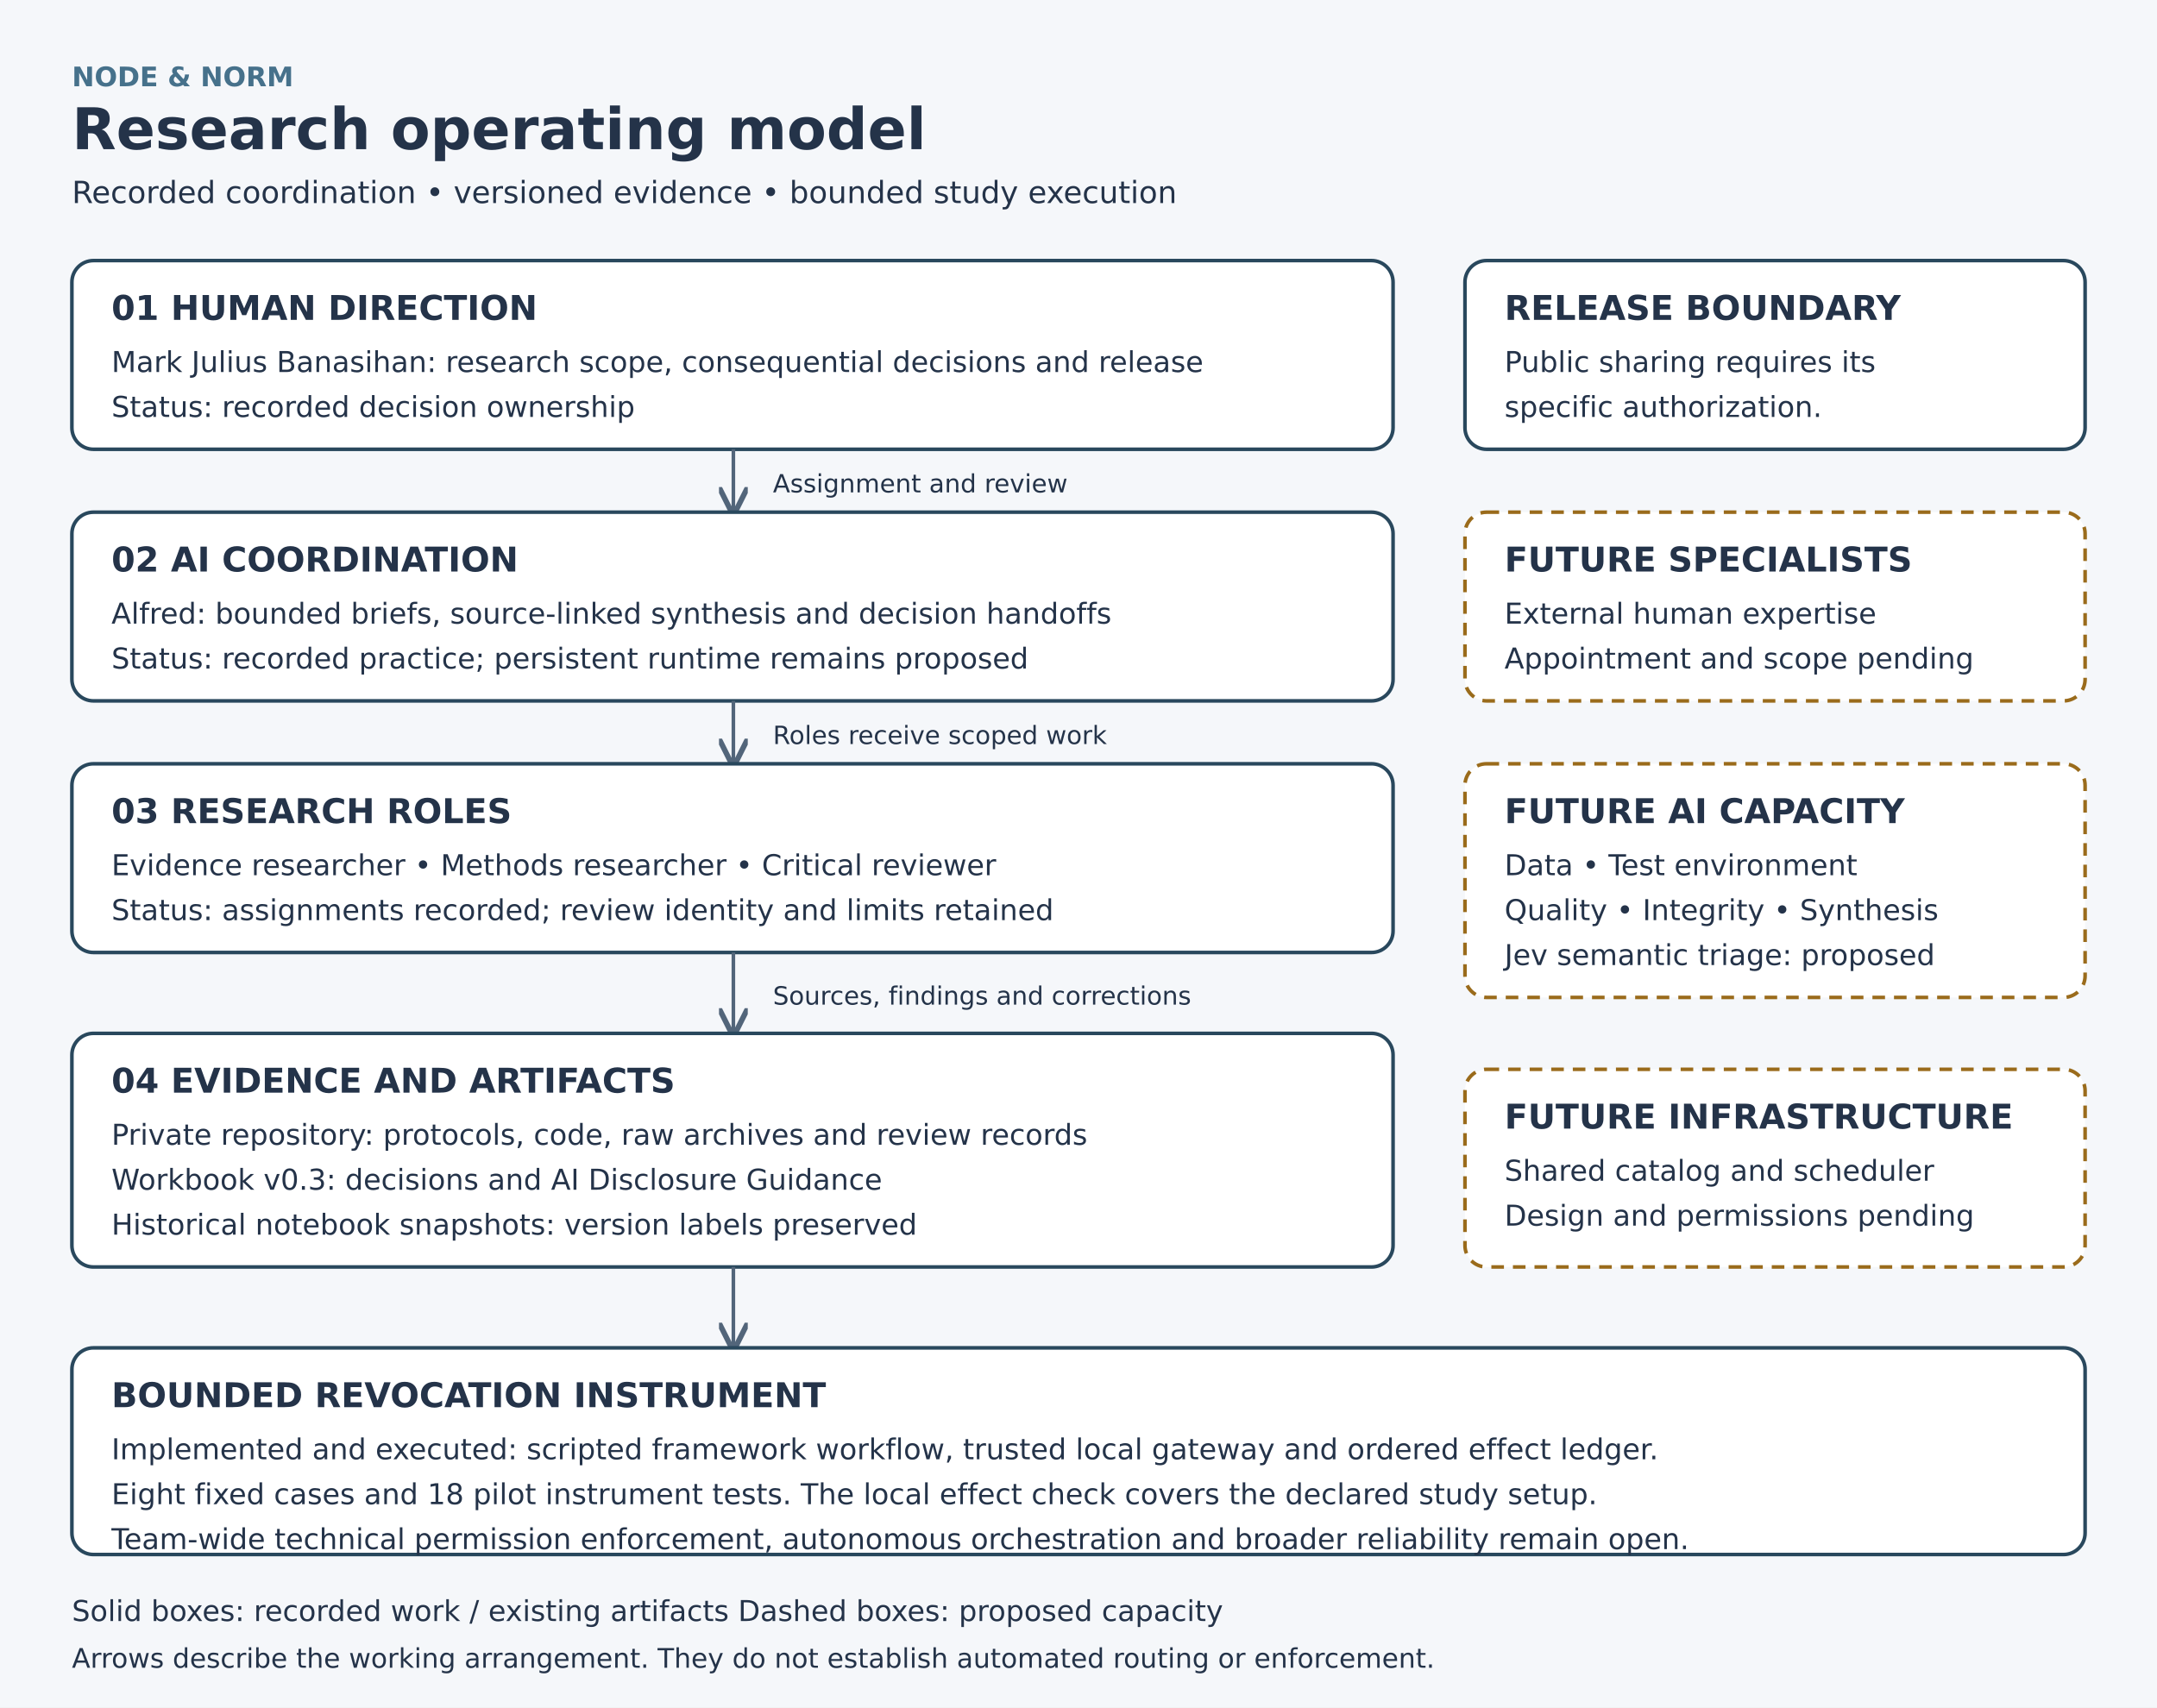
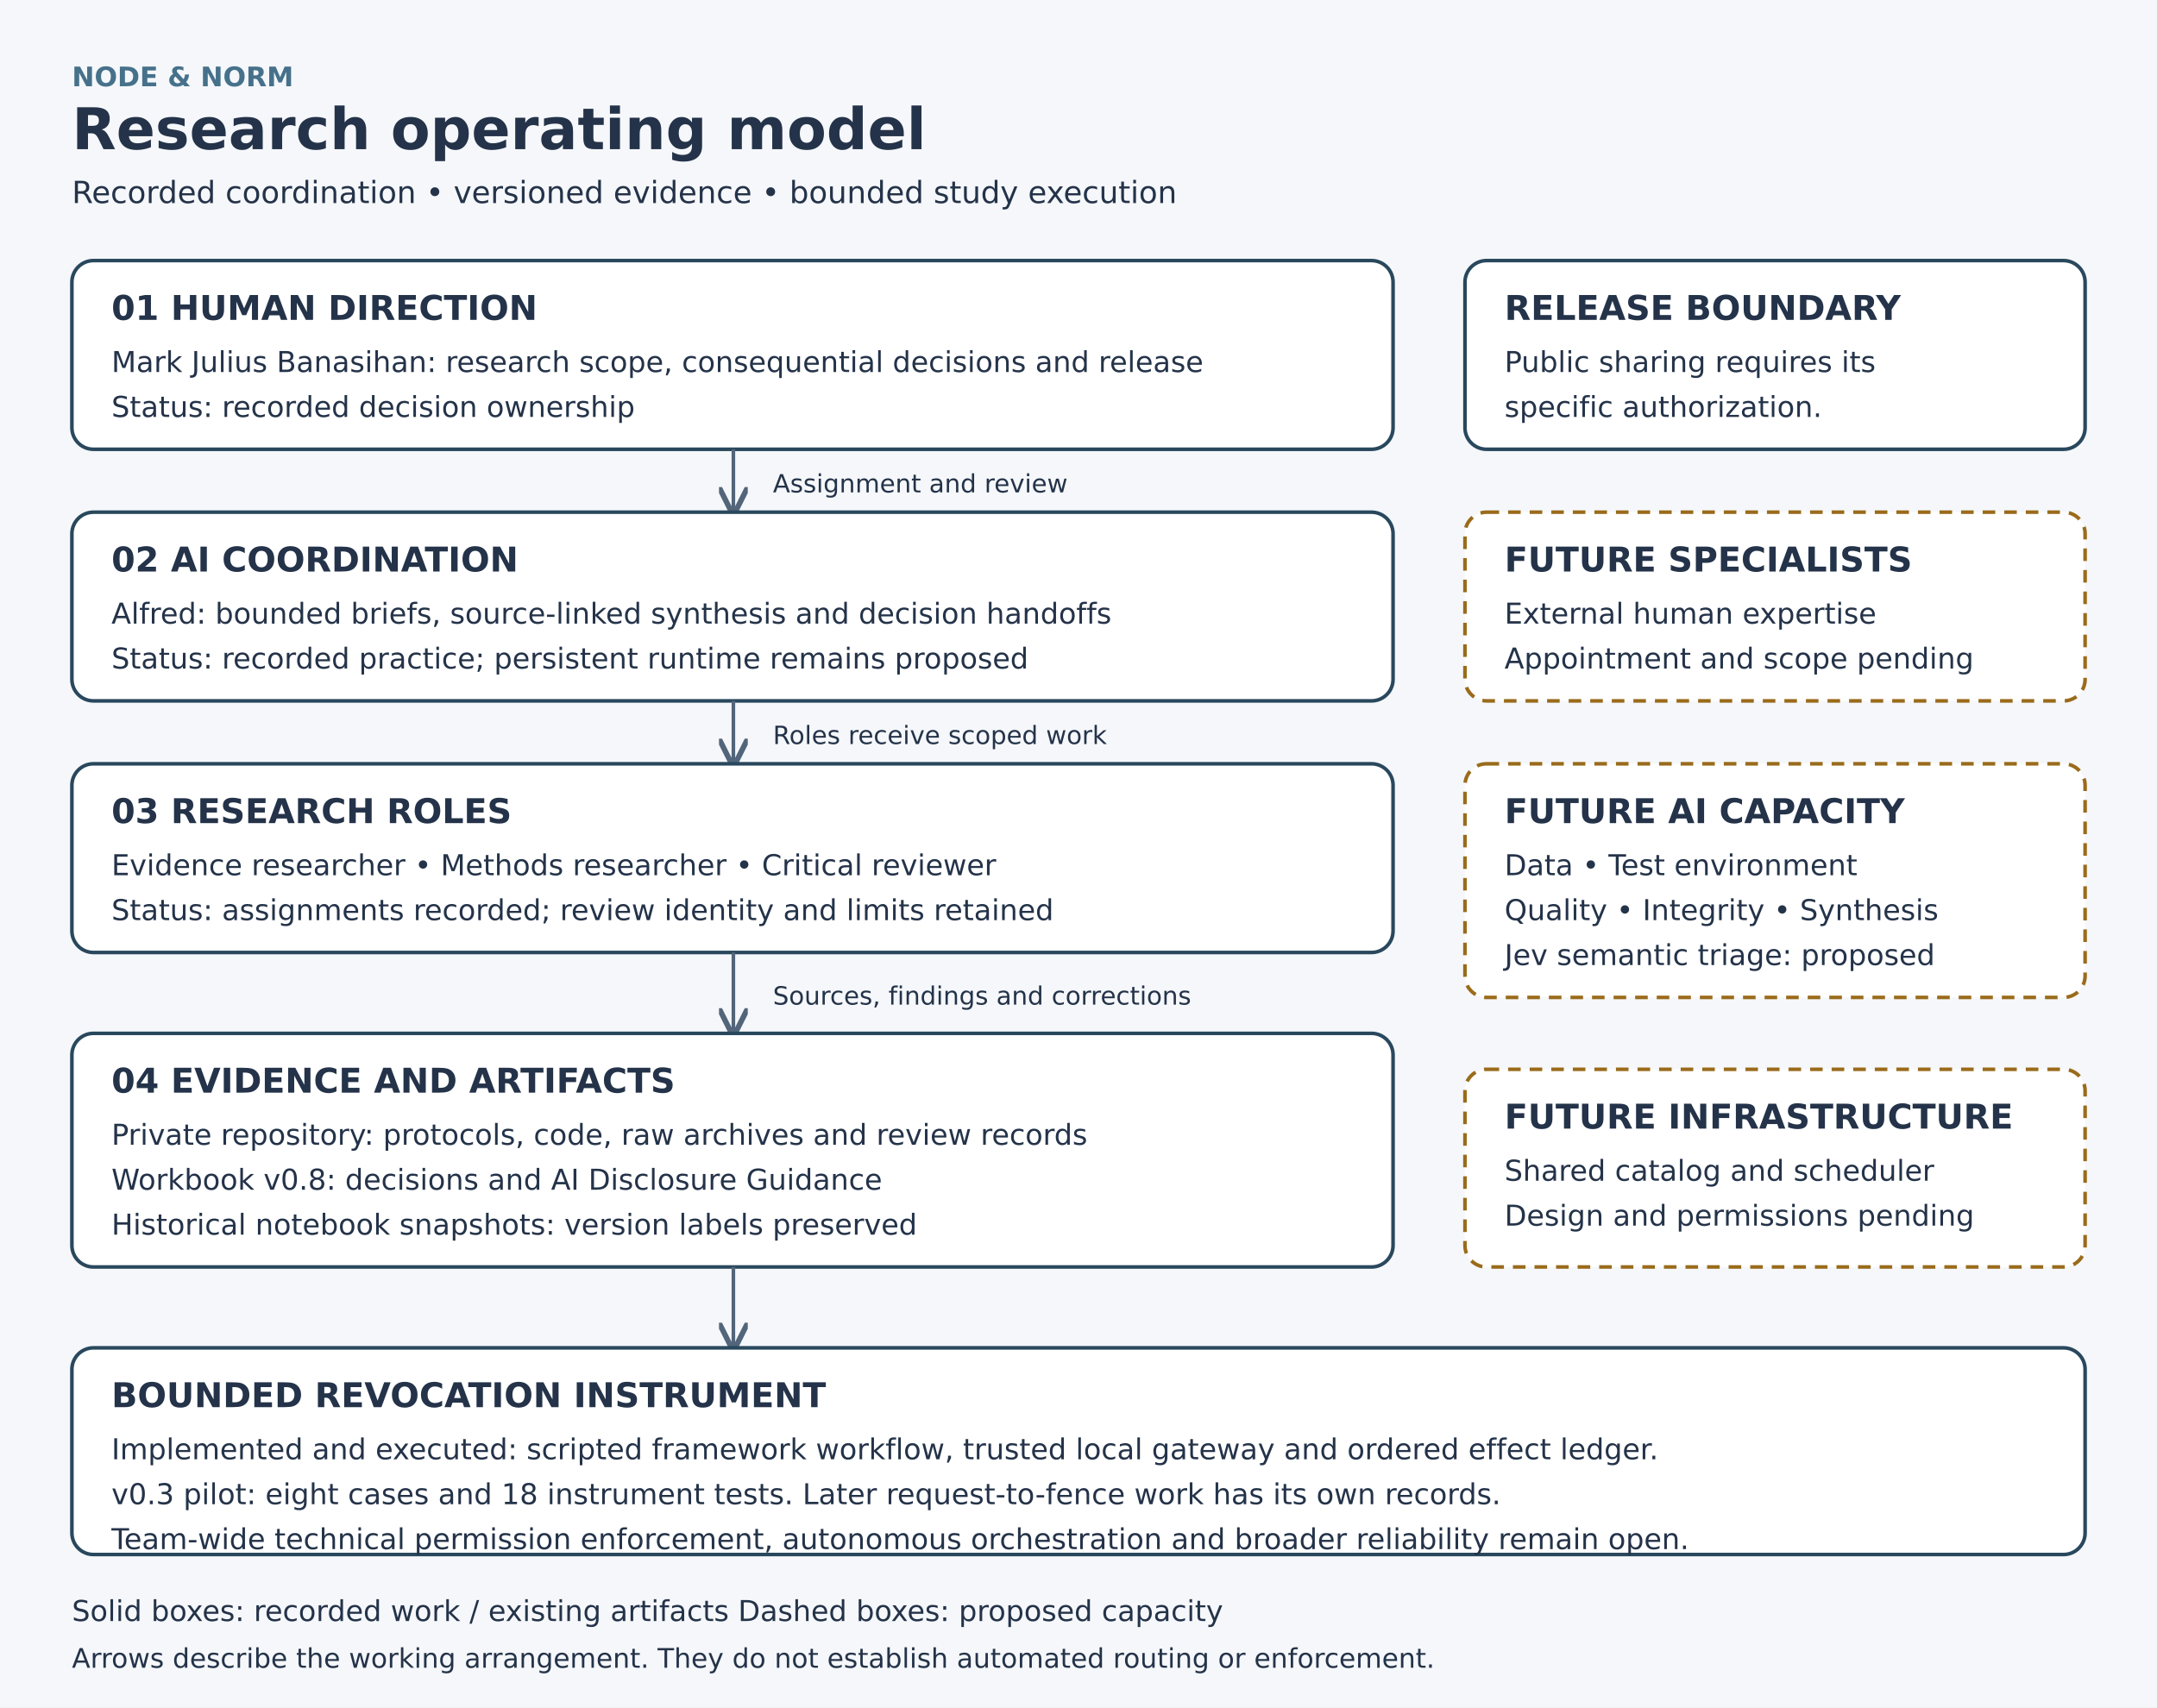
<svg xmlns="http://www.w3.org/2000/svg" width="1200" height="950" viewBox="0 0 1200 950" role="img" aria-labelledby="title desc">
  <defs>
    <marker id="arrow" markerWidth="8" markerHeight="8" refX="7" refY="4" orient="auto-start-reverse">
      <path d="M0,0 L8,4 L0,8" fill="none" stroke="#52657a" stroke-width="1.5" />
    </marker>
  </defs>
  <rect width="1200" height="950" fill="#f5f7fa" />
  <g font-family="DejaVu Sans,Arial,sans-serif">
    <text x="40" y="48" font-size="15" fill="#46718b" font-weight="bold">NODE &amp; NORM</text>
    <text x="40" y="83" font-size="32" fill="#243349" font-weight="bold">Research operating model</text>
    <text x="40" y="113" font-size="17" fill="#243349" font-weight="normal">Recorded coordination • versioned evidence • bounded study execution</text>
    <rect x="40" y="145" width="735" height="105" rx="12" fill="white" stroke="#29485d" stroke-width="2" />
    <text x="62" y="178" font-size="19" fill="#243349" font-weight="bold">01  HUMAN DIRECTION</text>
    <text x="62" y="207" font-size="16" fill="#243349" font-weight="normal">Mark Julius Banasihan: research scope, consequential decisions and release</text>
    <text x="62" y="232" font-size="16" fill="#243349" font-weight="normal">Status: recorded decision ownership</text>
    <rect x="815" y="145" width="345" height="105" rx="12" fill="white" stroke="#29485d" stroke-width="2" />
    <text x="837" y="178" font-size="19" fill="#243349" font-weight="bold">RELEASE BOUNDARY</text>
    <text x="837" y="207" font-size="16" fill="#243349" font-weight="normal">Public sharing requires its</text>
    <text x="837" y="232" font-size="16" fill="#243349" font-weight="normal">specific authorization.</text>
    <path d="M408,250 L408,285" fill="none" stroke="#52657a" stroke-width="2" marker-end="url(#arrow)" />
    <text x="430" y="274" font-size="14" fill="#243349" font-weight="normal">Assignment and review</text>
    <rect x="40" y="285" width="735" height="105" rx="12" fill="white" stroke="#29485d" stroke-width="2" />
    <text x="62" y="318" font-size="19" fill="#243349" font-weight="bold">02  AI COORDINATION</text>
    <text x="62" y="347" font-size="16" fill="#243349" font-weight="normal">Alfred: bounded briefs, source-linked synthesis and decision handoffs</text>
    <text x="62" y="372" font-size="16" fill="#243349" font-weight="normal">Status: recorded practice; persistent runtime remains proposed</text>
    <rect x="815" y="285" width="345" height="105" rx="12" fill="white" stroke="#9a6b1b" stroke-width="2" stroke-dasharray="7 5" />
    <text x="837" y="318" font-size="19" fill="#243349" font-weight="bold">FUTURE SPECIALISTS</text>
    <text x="837" y="347" font-size="16" fill="#243349" font-weight="normal">External human expertise</text>
    <text x="837" y="372" font-size="16" fill="#243349" font-weight="normal">Appointment and scope pending</text>
    <path d="M408,390 L408,425" fill="none" stroke="#52657a" stroke-width="2" marker-end="url(#arrow)" />
    <text x="430" y="414" font-size="14" fill="#243349" font-weight="normal">Roles receive scoped work</text>
    <rect x="40" y="425" width="735" height="105" rx="12" fill="white" stroke="#29485d" stroke-width="2" />
    <text x="62" y="458" font-size="19" fill="#243349" font-weight="bold">03  RESEARCH ROLES</text>
    <text x="62" y="487" font-size="16" fill="#243349" font-weight="normal">Evidence researcher  •  Methods researcher  •  Critical reviewer</text>
    <text x="62" y="512" font-size="16" fill="#243349" font-weight="normal">Status: assignments recorded; review identity and limits retained</text>
    <rect x="815" y="425" width="345" height="130" rx="12" fill="white" stroke="#9a6b1b" stroke-width="2" stroke-dasharray="7 5" />
    <text x="837" y="458" font-size="19" fill="#243349" font-weight="bold">FUTURE AI CAPACITY</text>
    <text x="837" y="487" font-size="16" fill="#243349" font-weight="normal">Data • Test environment</text>
    <text x="837" y="512" font-size="16" fill="#243349" font-weight="normal">Quality • Integrity • Synthesis</text>
    <text x="837" y="537" font-size="16" fill="#243349" font-weight="normal">Jev semantic triage: proposed</text>
    <path d="M408,530 L408,575" fill="none" stroke="#52657a" stroke-width="2" marker-end="url(#arrow)" />
    <text x="430" y="559" font-size="14" fill="#243349" font-weight="normal">Sources, findings and corrections</text>
    <rect x="40" y="575" width="735" height="130" rx="12" fill="white" stroke="#29485d" stroke-width="2" />
    <text x="62" y="608" font-size="19" fill="#243349" font-weight="bold">04  EVIDENCE AND ARTIFACTS</text>
    <text x="62" y="637" font-size="16" fill="#243349" font-weight="normal">Private repository: protocols, code, raw archives and review records</text>
-     <text x="62" y="662" font-size="16" fill="#243349" font-weight="normal">Workbook v0.3: decisions and AI Disclosure Guidance</text>
+     <text x="62" y="662" font-size="16" fill="#243349" font-weight="normal">Workbook v0.8: decisions and AI Disclosure Guidance</text>
    <text x="62" y="687" font-size="16" fill="#243349" font-weight="normal">Historical notebook snapshots: version labels preserved</text>
    <rect x="815" y="595" width="345" height="110" rx="12" fill="white" stroke="#9a6b1b" stroke-width="2" stroke-dasharray="7 5" />
    <text x="837" y="628" font-size="19" fill="#243349" font-weight="bold">FUTURE INFRASTRUCTURE</text>
    <text x="837" y="657" font-size="16" fill="#243349" font-weight="normal">Shared catalog and scheduler</text>
    <text x="837" y="682" font-size="16" fill="#243349" font-weight="normal">Design and permissions pending</text>
    <path d="M408,705 L408,750" fill="none" stroke="#52657a" stroke-width="2" marker-end="url(#arrow)" />
    <rect x="40" y="750" width="1120" height="115" rx="12" fill="white" stroke="#29485d" stroke-width="2" />
    <text x="62" y="783" font-size="19" fill="#243349" font-weight="bold">BOUNDED REVOCATION INSTRUMENT</text>
    <text x="62" y="812" font-size="16" fill="#243349" font-weight="normal">Implemented and executed: scripted framework workflow, trusted local gateway and ordered effect ledger.</text>
-     <text x="62" y="837" font-size="16" fill="#243349" font-weight="normal">Eight fixed cases and 18 pilot instrument tests. The local effect check covers the declared study setup.</text>
+     <text x="62" y="837" font-size="16" fill="#243349" font-weight="normal">v0.3 pilot: eight cases and 18 instrument tests. Later request-to-fence work has its own records.</text>
    <text x="62" y="862" font-size="16" fill="#243349" font-weight="normal">Team-wide technical permission enforcement, autonomous orchestration and broader reliability remain open.</text>
    <text x="40" y="902" font-size="16" fill="#243349" font-weight="normal">Solid boxes: recorded work / existing artifacts     Dashed boxes: proposed capacity</text>
    <text x="40" y="928" font-size="15" fill="#243349" font-weight="normal">Arrows describe the working arrangement. They do not establish automated routing or enforcement.</text>
  </g>
</svg>
